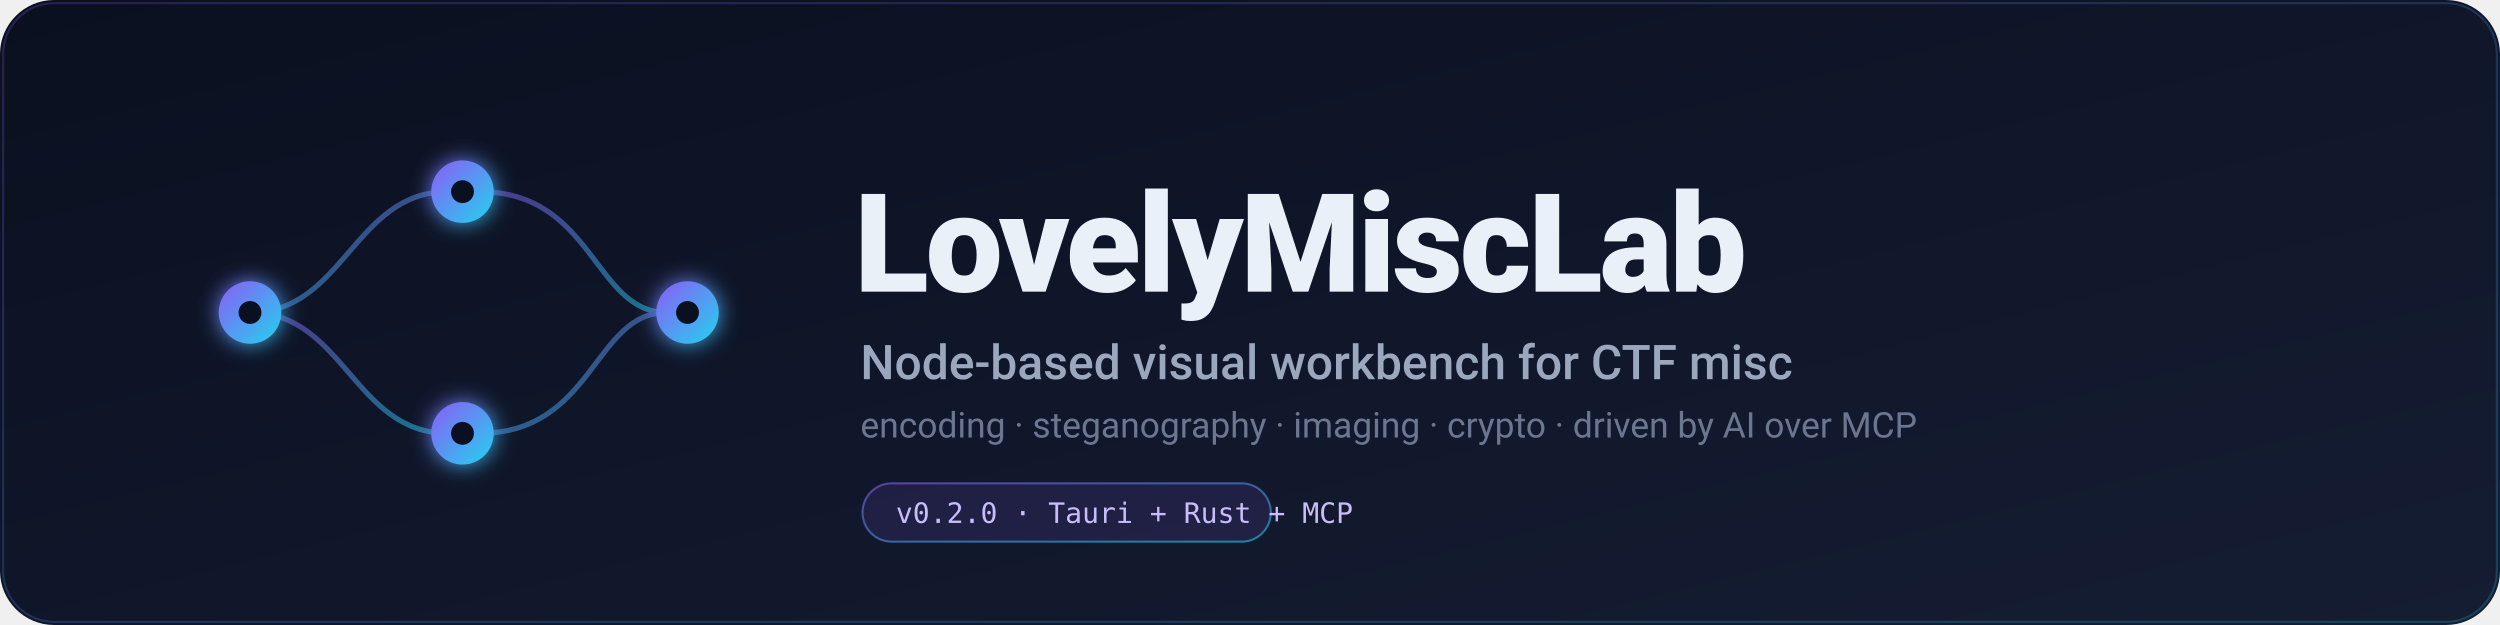
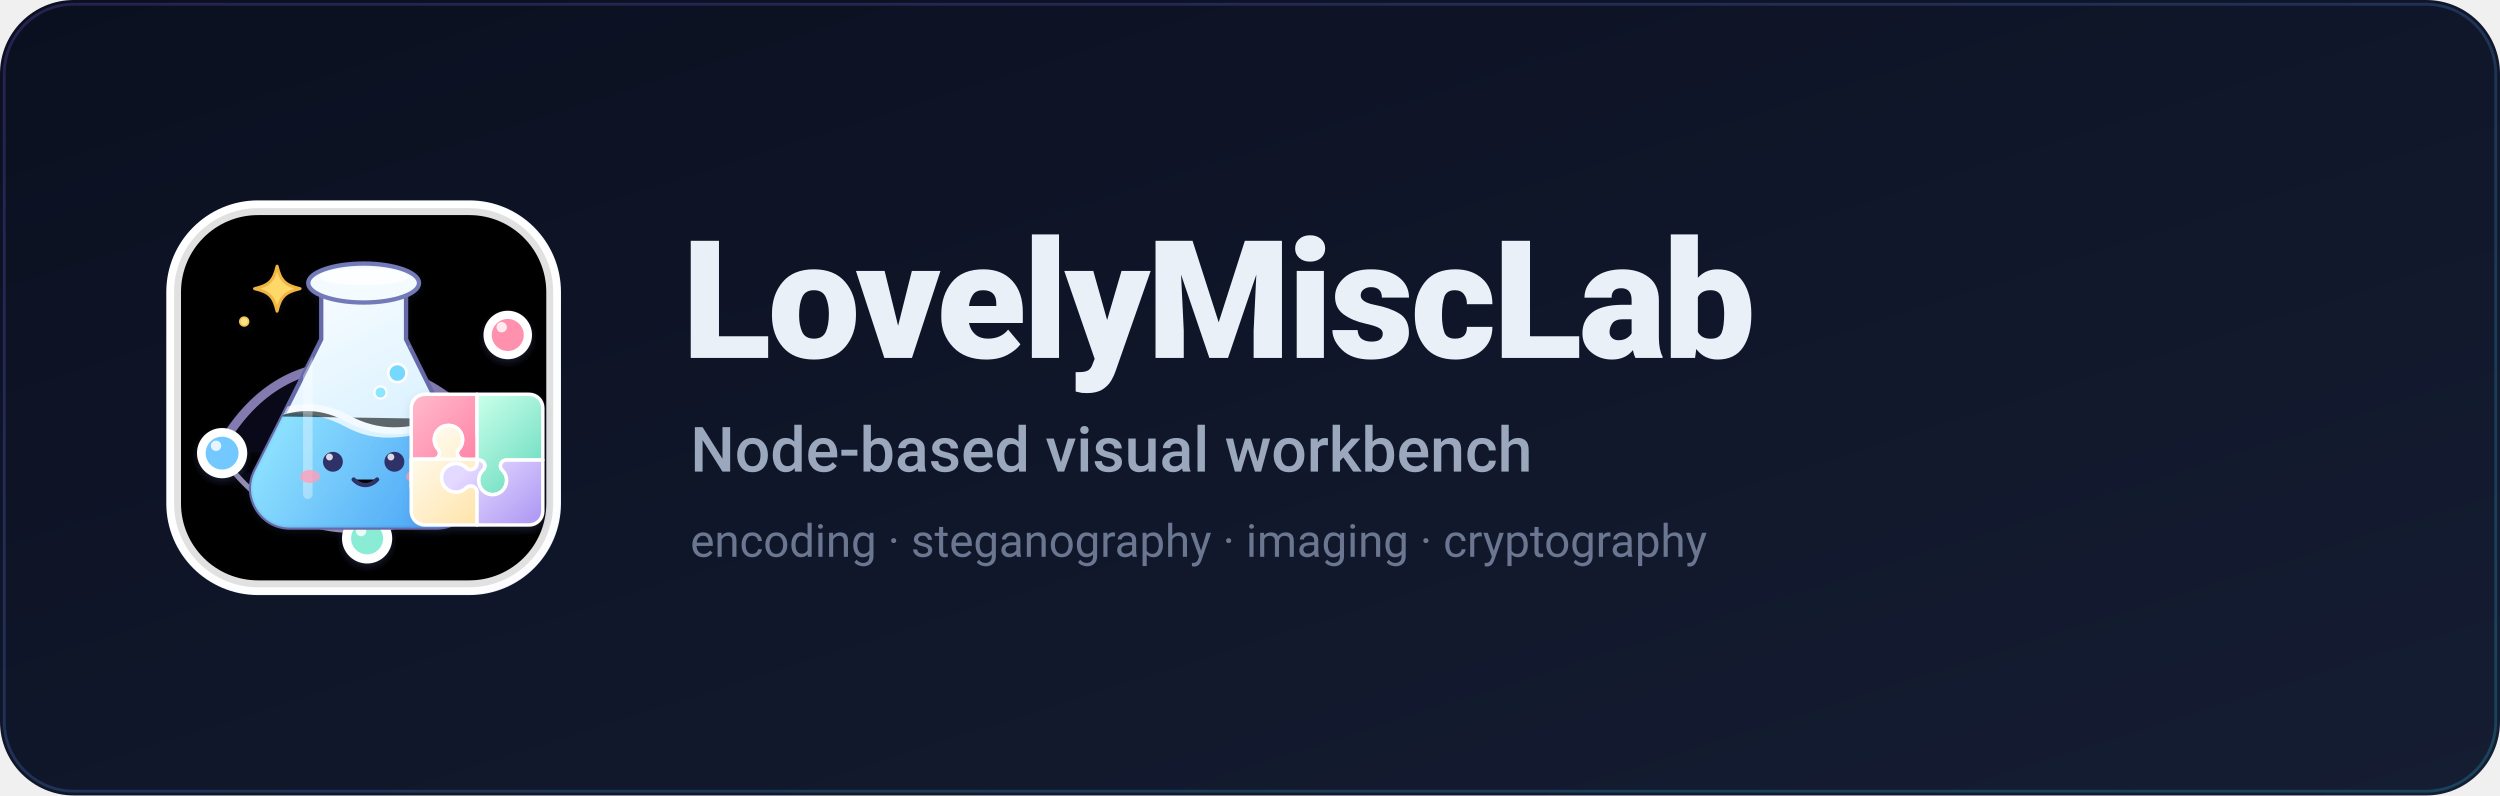
- <svg xmlns="http://www.w3.org/2000/svg" viewBox="0 0 1200 300" width="1200" height="300" role="img" aria-label="LovelyMiscLab — node-based visual workbench for CTF misc">
+ <svg xmlns="http://www.w3.org/2000/svg" viewBox="0 0 880 280" width="880" height="280" role="img" aria-label="LovelyMiscLab — node-based visual workbench">
  <defs>
-     <linearGradient id="bg" x1="0" y1="0" x2="1" y2="1">
+     <linearGradient id="cardBg" x1="0" y1="0" x2="1" y2="1">
      <stop offset="0" stop-color="#0b1020" />
      <stop offset="1" stop-color="#151d33" />
    </linearGradient>
-     <linearGradient id="accent" x1="0" y1="0" x2="1" y2="1">
+     <linearGradient id="cardAccent" x1="0" y1="0" x2="1" y2="1">
      <stop offset="0" stop-color="#8b5cf6" />
      <stop offset="1" stop-color="#22d3ee" />
    </linearGradient>
-     <filter id="glow" x="-60%" y="-60%" width="220%" height="220%">
-       <feGaussianBlur stdDeviation="5" result="b" />
-       <feMerge>
-         <feMergeNode in="b" />
-         <feMergeNode in="SourceGraphic" />
-       </feMerge>
-     </filter>
  </defs>
-   <rect x="0" y="0" width="1200" height="300" rx="26" fill="url(#bg)" />
-   <rect x="1.5" y="1.5" width="1197" height="297" rx="24.5" fill="none" stroke="url(#accent)" stroke-opacity="0.22" />
-   <g stroke="url(#accent)" stroke-width="2.5" fill="none" opacity="0.5">
-     <path d="M120 150 C 165 150, 170 92, 215 92" />
-     <path d="M120 150 C 165 150, 170 208, 215 208" />
-     <path d="M230 92 C 285 92, 285 150, 320 150" />
-     <path d="M230 208 C 285 208, 285 150, 320 150" />
-   </g>
-   <g fill="url(#accent)" filter="url(#glow)">
-     <circle cx="120" cy="150" r="15" />
-     <circle cx="222" cy="92" r="15" />
-     <circle cx="222" cy="208" r="15" />
-     <circle cx="330" cy="150" r="15" />
-   </g>
-   <g fill="#0b1020">
-     <circle cx="120" cy="150" r="5.5" />
-     <circle cx="222" cy="92" r="5.5" />
-     <circle cx="222" cy="208" r="5.5" />
-     <circle cx="330" cy="150" r="5.5" />
-   </g>
-   <text x="410" y="140" font-family="ui-sans-serif, system-ui, -apple-system, 'Segoe UI', Roboto, Helvetica, Arial, sans-serif" font-size="66" font-weight="800" letter-spacing="-1.5" fill="#eaf0f8">LovelyMiscLab</text>
-   <text x="413" y="182" font-family="ui-sans-serif, system-ui, -apple-system, 'Segoe UI', Roboto, Helvetica, Arial, sans-serif" font-size="23" font-weight="500" fill="#9aa7bd">Node-based visual workbench for CTF misc</text>
-   <text x="413" y="210" font-family="ui-sans-serif, system-ui, -apple-system, 'Segoe UI', Roboto, Helvetica, Arial, sans-serif" font-size="17" font-weight="400" fill="#6b7791">encoding · steganography · imaging · crypto · driven by AI over MCP</text>
-   <g transform="translate(414, 232)">
-     <rect x="0" y="0" width="196" height="28" rx="14" fill="#8b5cf6" fill-opacity="0.12" stroke="url(#accent)" stroke-opacity="0.55" />
-     <text x="16" y="19" font-family="ui-monospace, SFMono-Regular, Menlo, Consolas, monospace" font-size="13.5" fill="#c8bdf9">v0.2.0 · Tauri + Rust + MCP</text>
-   </g>
+   <rect x="0" y="0" width="880" height="280" rx="26" fill="url(#cardBg)" />
+   <rect x="1.5" y="1.5" width="877" height="277" rx="24.5" fill="none" stroke="url(#cardAccent)" stroke-opacity="0.22" />
+   <svg x="50" y="62" width="156" height="156" viewBox="0 0 1024 1024">
+     <defs>
+       <linearGradient id="bg" x1="168" y1="84" x2="858" y2="942" gradientUnits="userSpaceOnUse">
+         <stop stop-color="#FFFFFF" />
+         <stop offset="0.52" stop-color="#F4FAFF" />
+         <stop offset="1" stop-color="#EDF2FF" />
+       </linearGradient>
+       <linearGradient id="flaskGlass" x1="354" y1="178" x2="646" y2="751" gradientUnits="userSpaceOnUse">
+         <stop stop-color="#FFFFFF" />
+         <stop offset="0.42" stop-color="#EAF7FF" />
+         <stop offset="1" stop-color="#CDEEFF" />
+       </linearGradient>
+       <linearGradient id="water" x1="292" y1="529" x2="650" y2="748" gradientUnits="userSpaceOnUse">
+         <stop stop-color="#8FE6FF" />
+         <stop offset="1" stop-color="#4DA9F7" />
+       </linearGradient>
+       <linearGradient id="pink" x1="624" y1="520" x2="784" y2="672" gradientUnits="userSpaceOnUse">
+         <stop stop-color="#FFB8CB" />
+         <stop offset="1" stop-color="#FF7FA2" />
+       </linearGradient>
+       <linearGradient id="mint" x1="768" y1="520" x2="920" y2="672" gradientUnits="userSpaceOnUse">
+         <stop stop-color="#C8FFE9" />
+         <stop offset="1" stop-color="#75DFC4" />
+       </linearGradient>
+       <linearGradient id="cream" x1="624" y1="660" x2="784" y2="820" gradientUnits="userSpaceOnUse">
+         <stop stop-color="#FFF9E8" />
+         <stop offset="1" stop-color="#FFE2A5" />
+       </linearGradient>
+       <linearGradient id="violet" x1="768" y1="660" x2="920" y2="820" gradientUnits="userSpaceOnUse">
+         <stop stop-color="#E4D9FF" />
+         <stop offset="1" stop-color="#A992F3" />
+       </linearGradient>
+       <filter id="softShadow" x="-20%" y="-20%" width="140%" height="145%" color-interpolation-filters="sRGB">
+         <feDropShadow dx="0" dy="22" stdDeviation="24" flood-color="#5867B2" flood-opacity="0.18" />
+         <feDropShadow dx="0" dy="6" stdDeviation="8" flood-color="#5867B2" flood-opacity="0.12" />
+       </filter>
+       <filter id="smallShadow" x="-30%" y="-30%" width="160%" height="160%" color-interpolation-filters="sRGB">
+         <feDropShadow dx="0" dy="8" stdDeviation="8" flood-color="#5360A8" flood-opacity="0.18" />
+       </filter>
+       <clipPath id="flaskClip">
+         <path d="M414 251H610V377L761 682C790 742 747 812 680 812H342C275 812 232 742 261 682L414 377V251Z" />
+       </clipPath>
+     </defs>
+     <rect x="56" y="56" width="912" height="912" rx="212" fill="url(#bg)" />
+     <rect x="74" y="74" width="876" height="876" rx="194" stroke="#FFFFFF" stroke-width="32" stroke-opacity="0.88" />
+     <g filter="url(#softShadow)">
+       <path d="M176 635C252 497 359 431 497 438C637 445 742 514 827 645" stroke="#B9A9F5" stroke-width="21" stroke-linecap="round" opacity="0.7" />
+       <path d="M210 681C308 798 443 848 615 802C713 776 790 727 848 654" stroke="#D2C9FF" stroke-width="12" stroke-linecap="round" opacity="0.68" />
+       <g filter="url(#smallShadow)">
+         <circle cx="185" cy="640" r="58" fill="#FFFFFF" />
+         <circle cx="185" cy="640" r="38" fill="#73C9FF" />
+         <circle cx="171" cy="623" r="12" fill="#FFFFFF" opacity="0.82" />
+       </g>
+       <g filter="url(#smallShadow)">
+         <circle cx="845" cy="367" r="56" fill="#FFFFFF" />
+         <circle cx="845" cy="367" r="37" fill="#FF91AE" />
+         <circle cx="831" cy="349" r="12" fill="#FFFFFF" opacity="0.82" />
+       </g>
+       <g filter="url(#smallShadow)">
+         <circle cx="520" cy="837" r="58" fill="#FFFFFF" />
+         <circle cx="520" cy="837" r="37" fill="#8BECD6" />
+         <circle cx="506" cy="820" r="12" fill="#FFFFFF" opacity="0.82" />
+       </g>
+       <path d="M260 260C294 252 304 242 312 208C320 242 331 252 365 260C331 268 320 278 312 312C304 278 294 268 260 260Z" fill="#FFD86B" stroke="#F2B640" stroke-width="7" stroke-linejoin="round" />
+       <circle cx="236" cy="336" r="10" fill="#FFE38A" stroke="#F3C851" stroke-width="4" />
+       <path d="M414 251H610V377L761 682C790 742 747 812 680 812H342C275 812 232 742 261 682L414 377V251Z" fill="url(#flaskGlass)" stroke="#666BA8" stroke-width="10" stroke-linejoin="round" />
+       <ellipse cx="512" cy="247" rx="128" ry="45" fill="#F3FBFF" stroke="#737AB8" stroke-width="10" />
+       <ellipse cx="512" cy="232" rx="103" ry="20" fill="#FFFFFF" opacity="0.86" />
+       <g clip-path="url(#flaskClip)">
+         <path d="M227 578C313 538 394 538 470 579C543 618 609 613 790 556V843H226L227 578Z" fill="url(#water)" opacity="0.94" />
+         <path d="M292 555C365 524 422 531 477 561C543 596 613 599 704 561" stroke="#FFFFFF" stroke-width="16" stroke-linecap="round" opacity="0.58" />
+         <path d="M383 322V735" stroke="#FFFFFF" stroke-width="22" stroke-linecap="round" opacity="0.35" />
+         <circle cx="590" cy="455" r="21" fill="#74D9FF" stroke="#FFFFFF" stroke-width="6" />
+         <circle cx="551" cy="500" r="14" fill="#8BE6FF" stroke="#FFFFFF" stroke-width="5" />
+         <circle cx="624" cy="391" r="7" fill="#FFFFFF" opacity="0.78" />
+       </g>
+       <circle cx="441" cy="660" r="23" fill="#2D3267" />
+       <circle cx="583" cy="660" r="23" fill="#2D3267" />
+       <circle cx="433" cy="649" r="8" fill="#FFFFFF" opacity="0.82" />
+       <circle cx="575" cy="649" r="8" fill="#FFFFFF" opacity="0.82" />
+       <path d="M489 701C505 718 527 718 543 701" stroke="#2D3267" stroke-width="10" stroke-linecap="round" />
+       <ellipse cx="388" cy="694" rx="23" ry="15" fill="#FF9FB8" opacity="0.8" />
+       <ellipse cx="633" cy="694" rx="23" ry="15" fill="#FF9FB8" opacity="0.8" />
+       <g filter="url(#smallShadow)">
+         <path d="M622 536C622 518 636 504 654 504H774V594C774 607 790 614 800 604C821 583 858 598 858 628C858 658 821 674 800 652C790 642 774 649 774 662V748H654C636 748 622 734 622 716V654H673C685 654 692 640 684 631C665 610 679 576 708 576C737 576 751 610 732 631C724 640 731 654 743 654H622V536Z" fill="url(#pink)" stroke="#FFFFFF" stroke-width="8" stroke-linejoin="round" />
+         <path d="M774 504H894C912 504 926 518 926 536V656H842C829 656 823 671 833 680C853 700 839 736 810 736C781 736 767 700 787 680C797 671 791 656 778 656H774V504Z" fill="url(#mint)" stroke="#FFFFFF" stroke-width="8" stroke-linejoin="round" />
+         <path d="M622 654H743C731 654 724 640 732 631C751 610 737 576 708 576C679 576 665 610 684 631C692 640 685 654 673 654H622V774C622 792 636 806 654 806H774V730C774 717 758 711 749 720C728 741 692 726 692 697C692 668 728 653 749 674C758 683 774 677 774 664V654H622Z" fill="url(#cream)" stroke="#FFFFFF" stroke-width="8" stroke-linejoin="round" />
+         <path d="M774 656H778C791 656 797 671 787 680C767 700 781 736 810 736C839 736 853 700 833 680C823 671 829 656 842 656H926V774C926 792 912 806 894 806H774V730C774 717 758 711 749 720C728 741 692 726 692 697C692 668 728 653 749 674C758 683 774 677 774 664V656Z" fill="url(#violet)" stroke="#FFFFFF" stroke-width="8" stroke-linejoin="round" />
+       </g>
+     </g>
+   </svg>
+   <text x="240" y="126" font-family="ui-sans-serif, system-ui, -apple-system, 'Segoe UI', Roboto, Helvetica, Arial, sans-serif" font-size="58" font-weight="800" letter-spacing="-1.2" fill="#eaf0f8">LovelyMiscLab</text>
+   <text x="243" y="166" font-family="ui-sans-serif, system-ui, -apple-system, 'Segoe UI', Roboto, Helvetica, Arial, sans-serif" font-size="22" font-weight="500" fill="#9aa7bd">Node-based visual workbench</text>
+   <text x="243" y="196" font-family="ui-sans-serif, system-ui, -apple-system, 'Segoe UI', Roboto, Helvetica, Arial, sans-serif" font-size="16" font-weight="400" fill="#6b7791">encoding · steganography · imaging · cryptography</text>
</svg>
